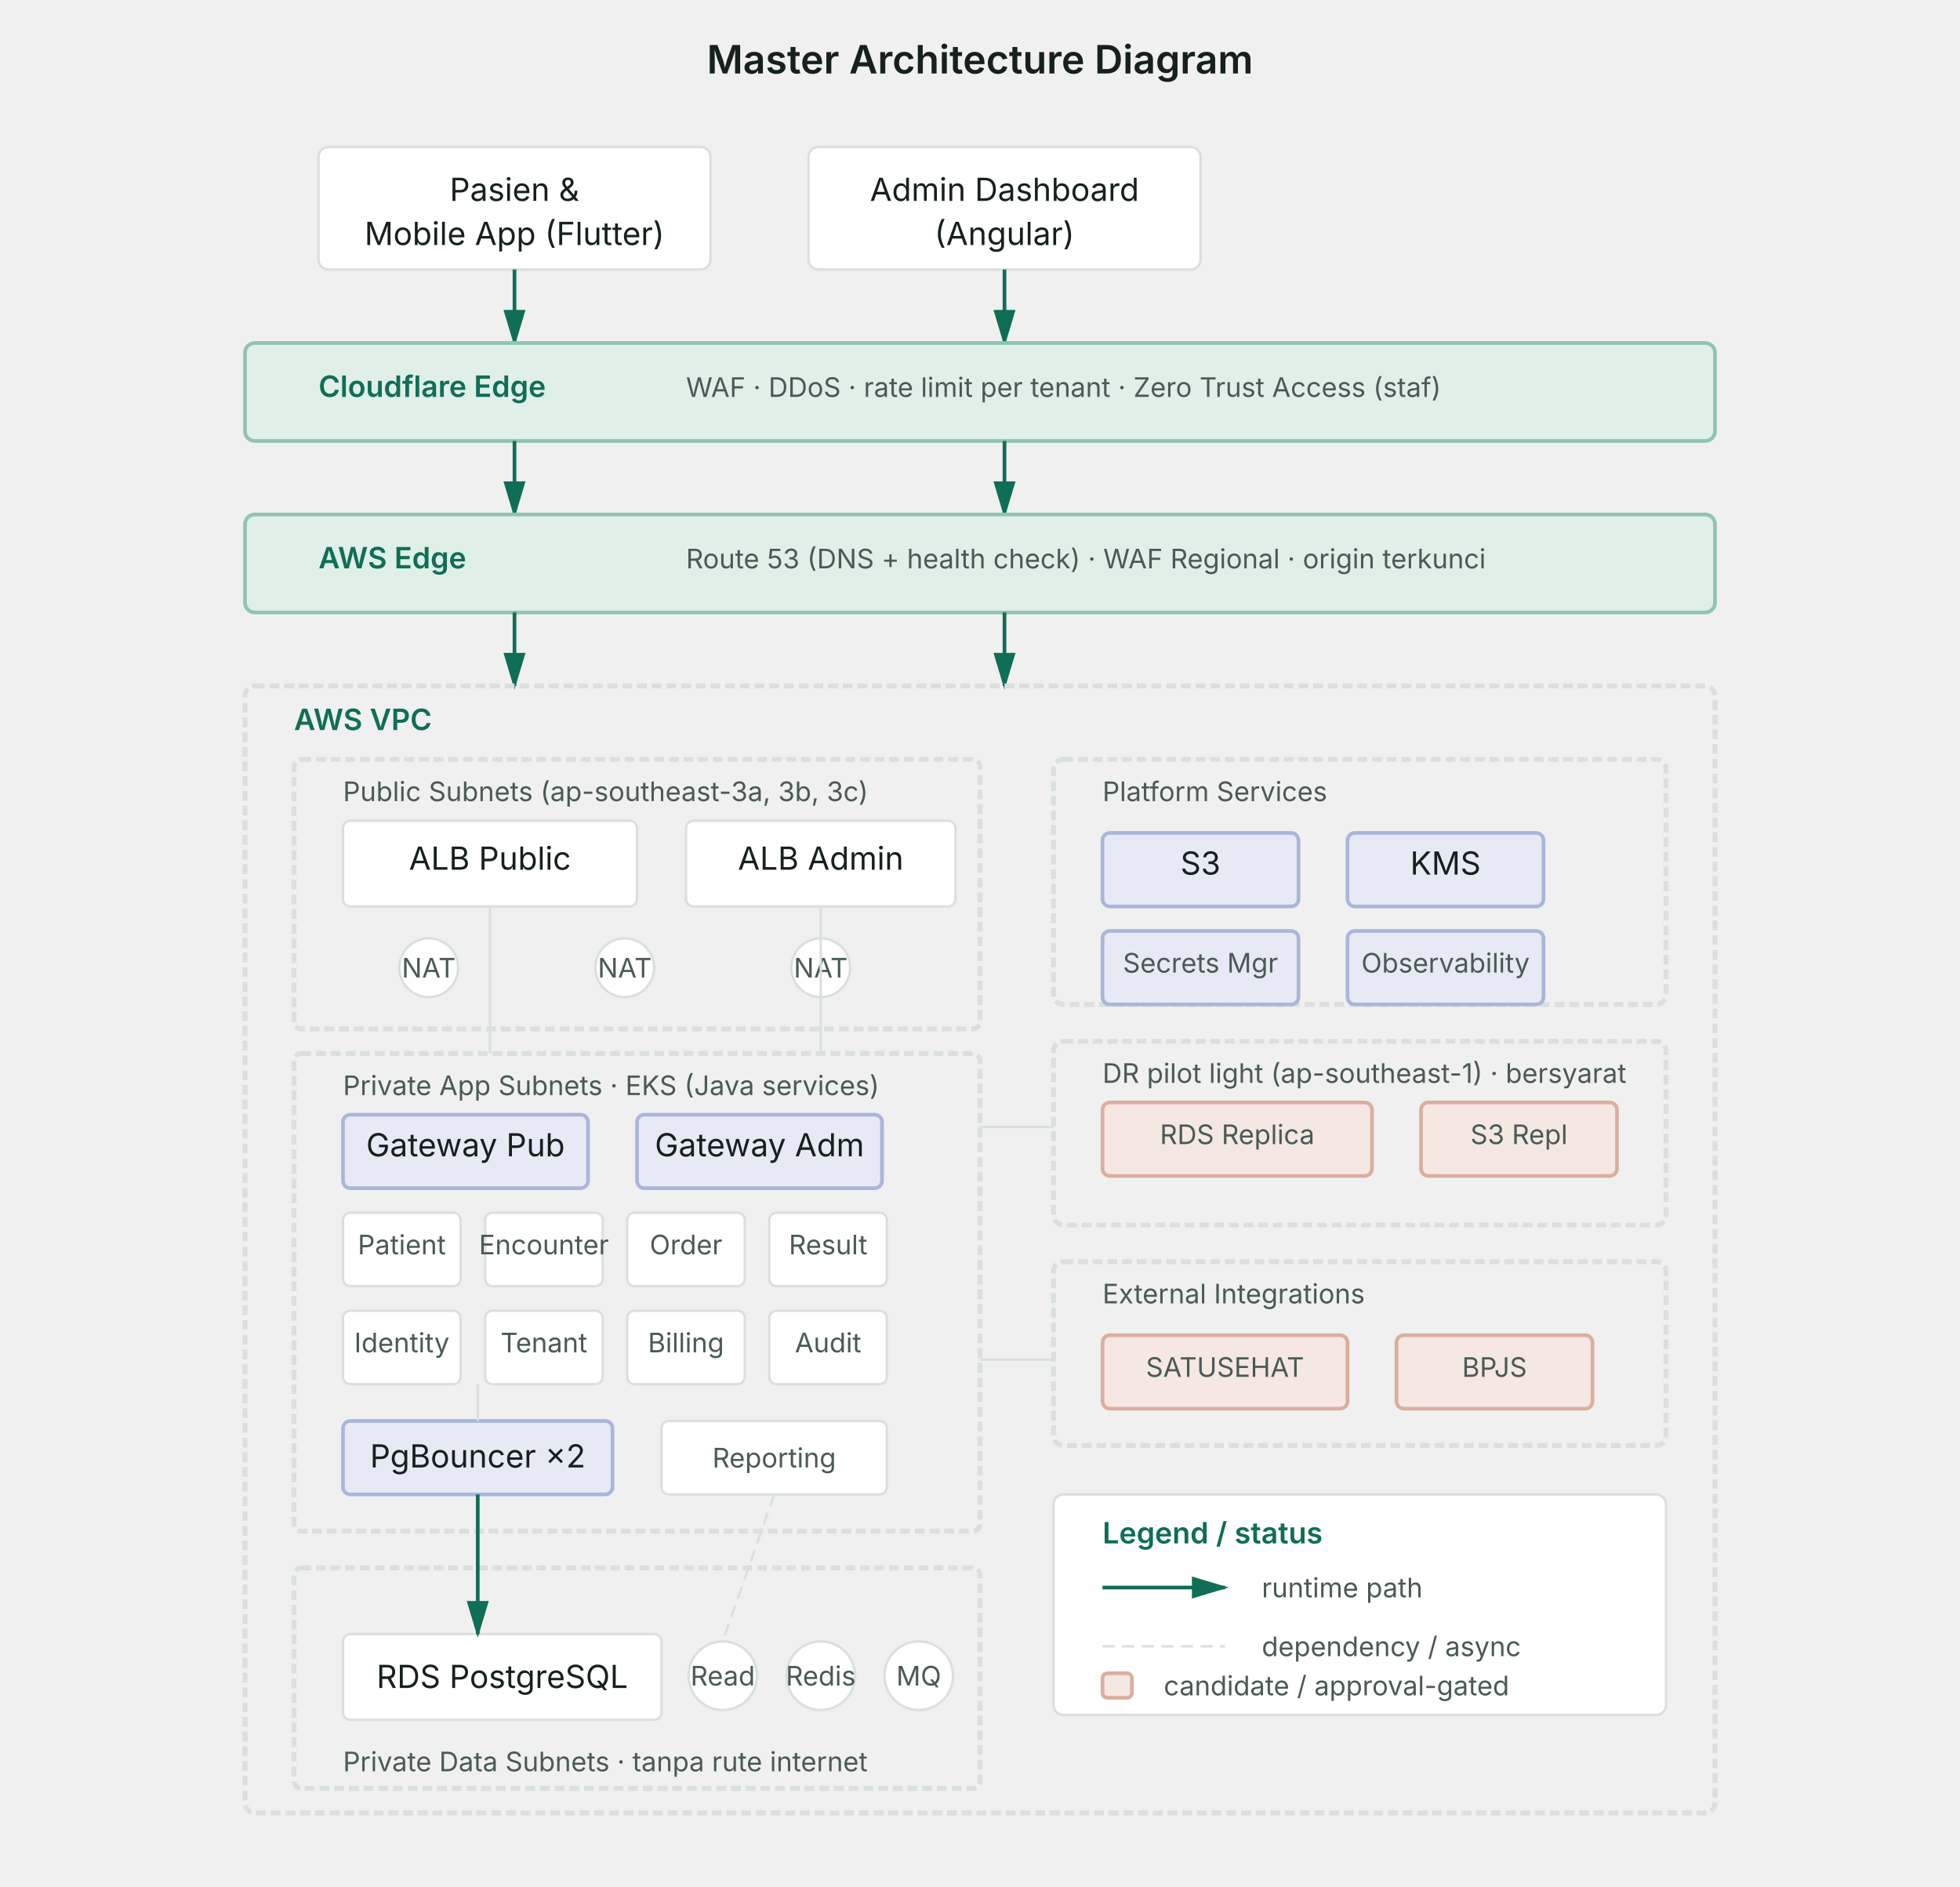
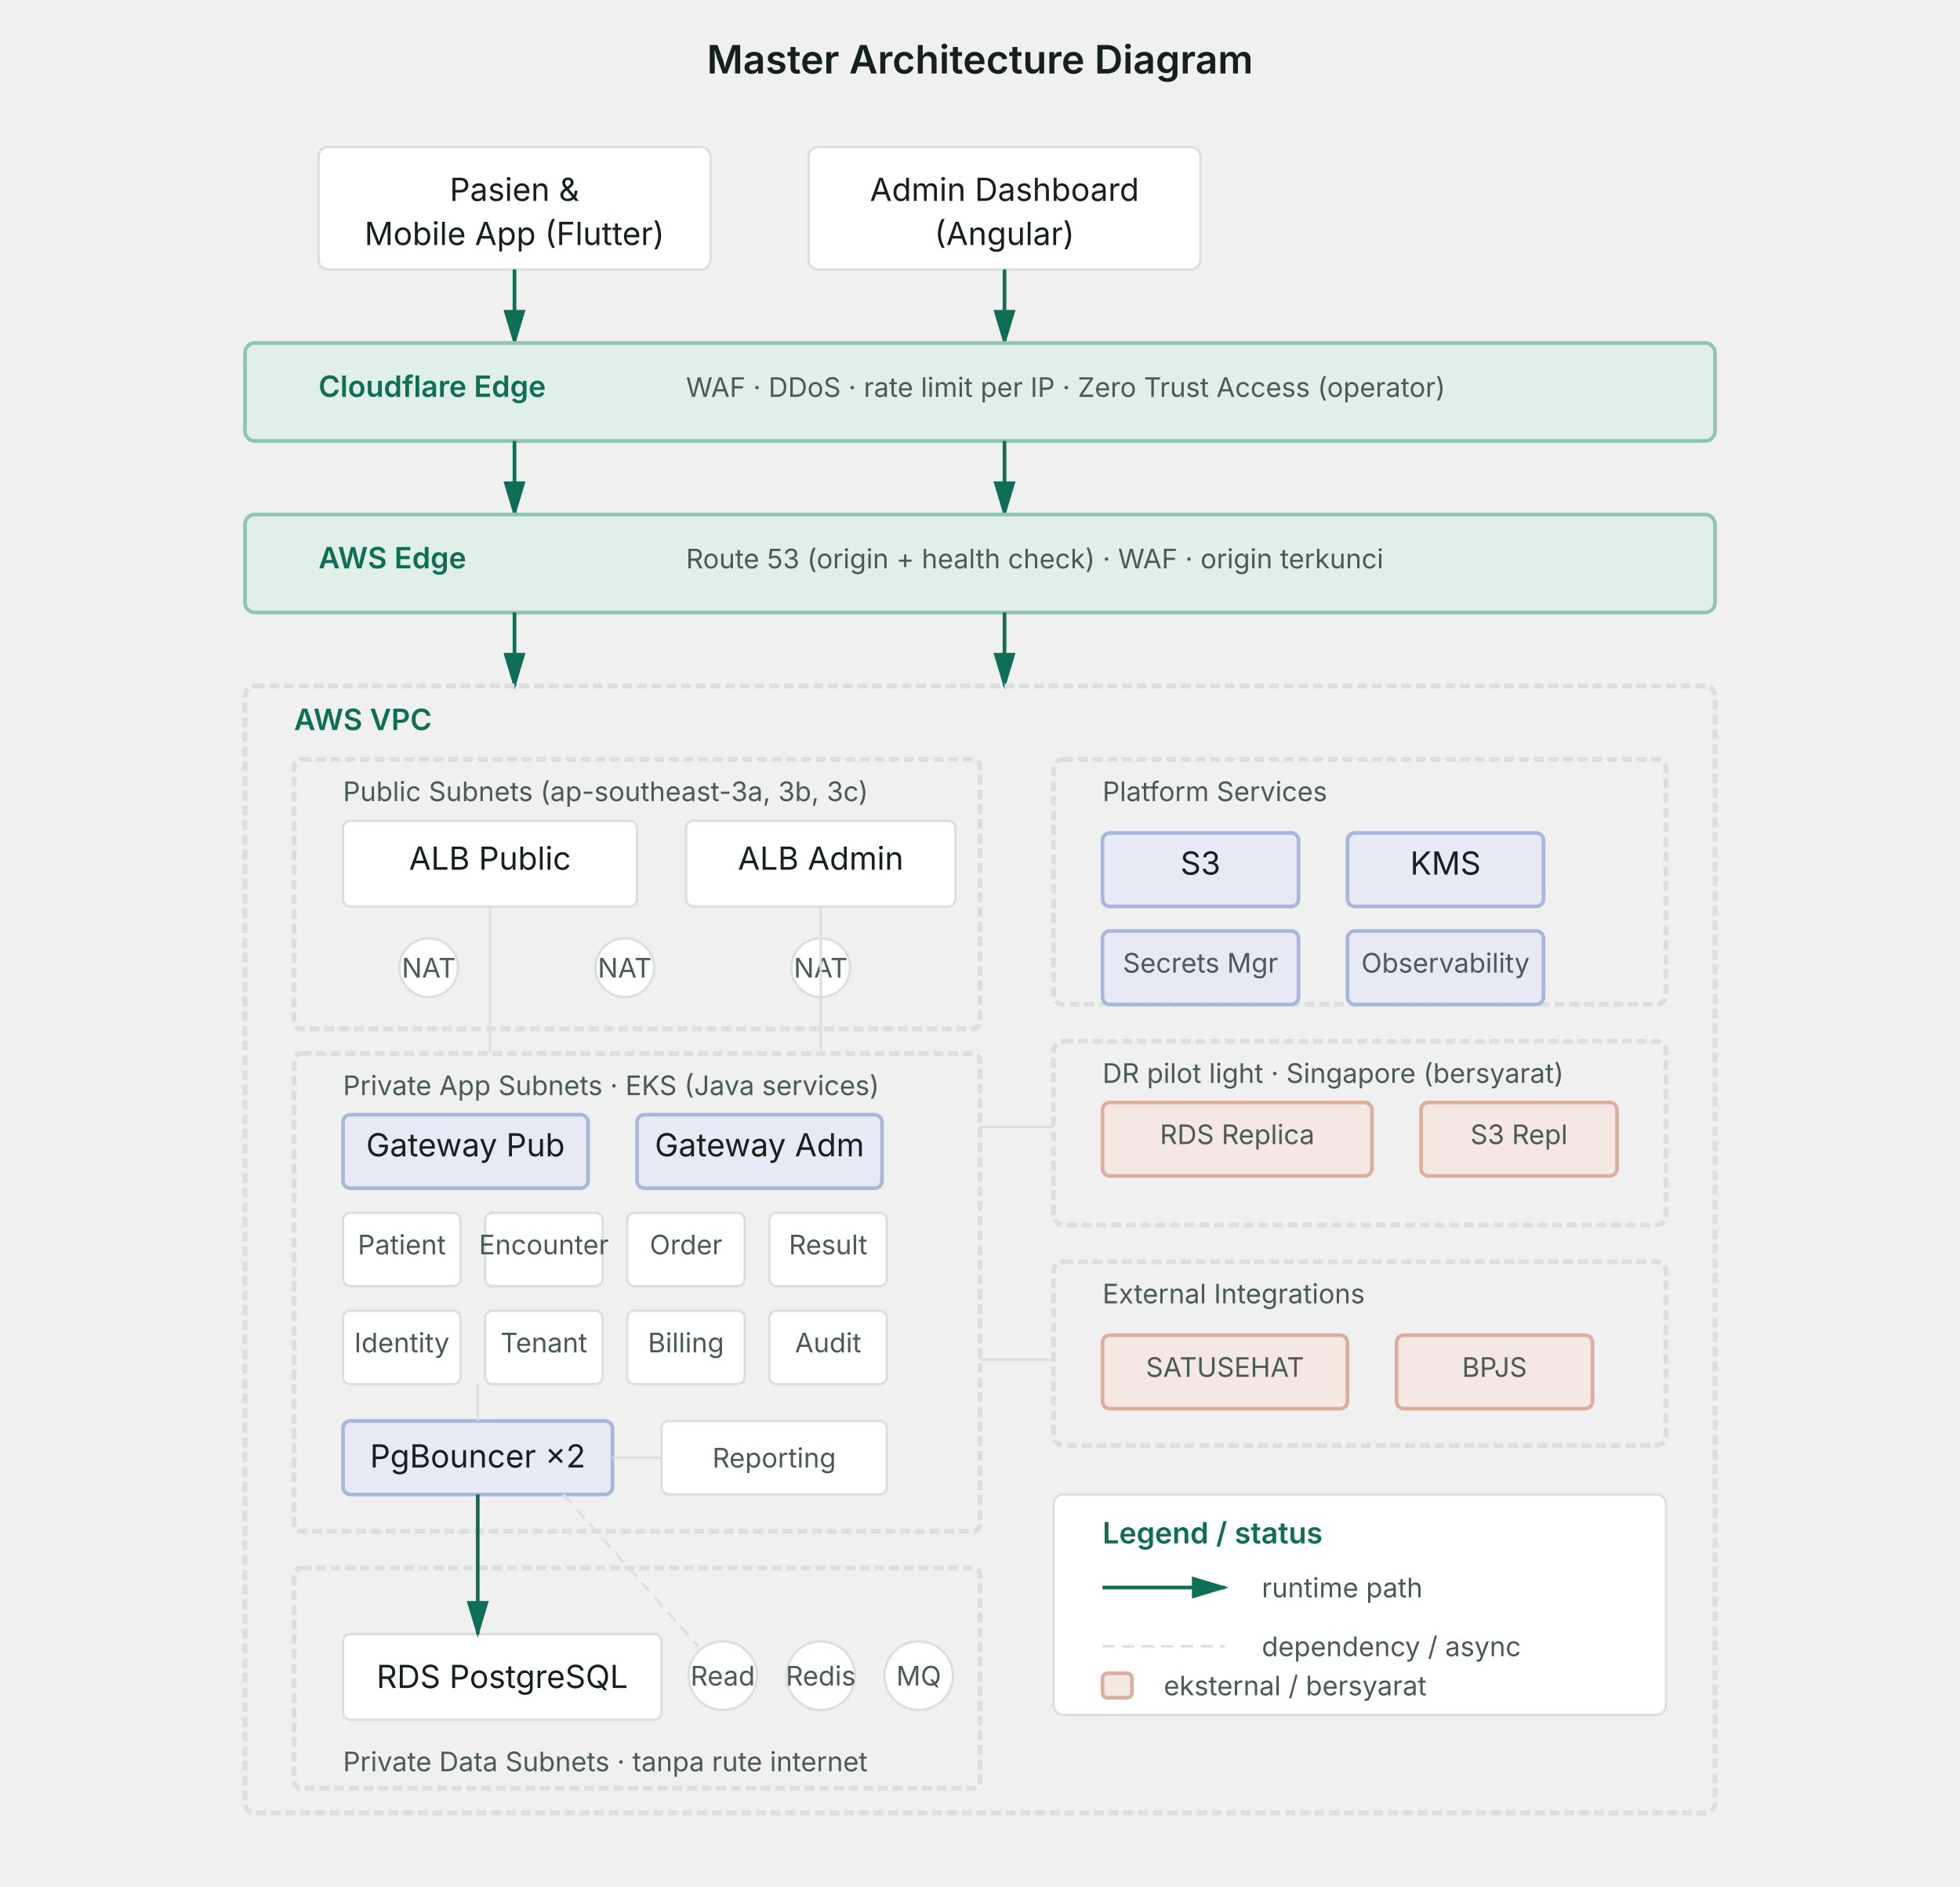
<svg xmlns="http://www.w3.org/2000/svg" viewBox="80 0 800 770">
  <defs>
    <style>
      .title { font-family: -apple-system, BlinkMacSystemFont, "Segoe UI", sans-serif; font-size: 16px; font-weight: 600; fill: #16211E; }
      .label { font-family: -apple-system, BlinkMacSystemFont, "Segoe UI", sans-serif; font-size: 13px; fill: #16211E; }
      .sublabel { font-family: -apple-system, BlinkMacSystemFont, "Segoe UI", sans-serif; font-size: 11px; fill: #4A5A55; }
      .zone-label { font-family: -apple-system, BlinkMacSystemFont, "Segoe UI", sans-serif; font-size: 12px; font-weight: 600; fill: #0F6E56; }
      .box { fill: #FFFFFF; stroke: #D9E0DD; stroke-width: 1; }
      .box-teal { fill: #E1EFE9; stroke: #8FC4B2; stroke-width: 1.5; }
      .box-indigo { fill: #E7EAF4; stroke: #A9B6DC; stroke-width: 1.5; }
      .box-clay { fill: #F5E7E2; stroke: #DCAE9E; stroke-width: 1.5; }
      .zone-border { stroke: #D9E0DD; stroke-width: 2; stroke-dasharray: 4,2; fill: none; }
      .arrow { stroke: #0F6E56; stroke-width: 1.5; fill: none; marker-end: url(#arrowhead); }
      .line { stroke: #D9E0DD; stroke-width: 1; fill: none; }
    </style>
    <marker id="arrowhead" markerWidth="10" markerHeight="10" refX="9" refY="3" orient="auto">
      <polygon points="0 0, 10 3, 0 6" fill="#0F6E56" />
    </marker>
  </defs>
  <text x="480" y="30" text-anchor="middle" class="title">Master Architecture Diagram</text>
  <g transform="translate(160 0)">
    <rect x="50" y="60" width="160" height="50" class="box" rx="4" />
    <text x="130" y="82" text-anchor="middle" class="label">Pasien &amp;</text>
    <text x="130" y="100" text-anchor="middle" class="label">Mobile App (Flutter)</text>
    <rect x="250" y="60" width="160" height="50" class="box" rx="4" />
    <text x="330" y="82" text-anchor="middle" class="label">Admin Dashboard</text>
    <text x="330" y="100" text-anchor="middle" class="label">(Angular)</text>
    <line x1="130" y1="110" x2="130" y2="140" class="arrow" />
    <line x1="330" y1="110" x2="330" y2="140" class="arrow" />
    <rect x="20" y="140" width="600" height="40" class="box-teal" rx="4" />
    <text x="50" y="162" class="zone-label">Cloudflare Edge</text>
-     <text x="200" y="162" class="sublabel">WAF · DDoS · rate limit per tenant · Zero Trust Access (staf)</text>
+     <text x="200" y="162" class="sublabel">WAF · DDoS · rate limit per IP · Zero Trust Access (operator)</text>
    <line x1="130" y1="180" x2="130" y2="210" class="arrow" />
    <line x1="330" y1="180" x2="330" y2="210" class="arrow" />
    <rect x="20" y="210" width="600" height="40" class="box-teal" rx="4" />
    <text x="50" y="232" class="zone-label">AWS Edge</text>
-     <text x="200" y="232" class="sublabel">Route 53 (DNS + health check) · WAF Regional · origin terkunci</text>
+     <text x="200" y="232" class="sublabel">Route 53 (origin + health check) · WAF · origin terkunci</text>
    <line x1="130" y1="250" x2="130" y2="280" class="arrow" />
    <line x1="330" y1="250" x2="330" y2="280" class="arrow" />
    <rect x="20" y="280" width="600" height="460" class="zone-border" rx="4" />
    <text x="40" y="298" class="zone-label">AWS VPC</text>
    <rect x="40" y="310" width="280" height="110" class="zone-border" rx="3" />
    <text x="60" y="327" class="sublabel">Public Subnets (ap-southeast-3a, 3b, 3c)</text>
    <rect x="60" y="335" width="120" height="35" class="box" rx="3" />
    <text x="120" y="355" text-anchor="middle" class="label">ALB Public</text>
    <rect x="200" y="335" width="110" height="35" class="box" rx="3" />
    <text x="255" y="355" text-anchor="middle" class="label">ALB Admin</text>
    <circle cx="95" cy="395" r="12" fill="#FFFFFF" stroke="#D9E0DD" stroke-width="1" />
    <text x="95" y="399" text-anchor="middle" class="sublabel">NAT</text>
    <circle cx="175" cy="395" r="12" fill="#FFFFFF" stroke="#D9E0DD" stroke-width="1" />
    <text x="175" y="399" text-anchor="middle" class="sublabel">NAT</text>
    <circle cx="255" cy="395" r="12" fill="#FFFFFF" stroke="#D9E0DD" stroke-width="1" />
    <text x="255" y="399" text-anchor="middle" class="sublabel">NAT</text>
    <line x1="120" y1="370" x2="120" y2="430" class="line" />
    <line x1="255" y1="370" x2="255" y2="430" class="line" />
    <rect x="40" y="430" width="280" height="195" class="zone-border" rx="3" />
    <text x="60" y="447" class="sublabel">Private App Subnets · EKS (Java services)</text>
    <rect x="60" y="455" width="100" height="30" class="box-indigo" rx="3" />
    <text x="110" y="472" text-anchor="middle" class="label">Gateway Pub</text>
    <rect x="180" y="455" width="100" height="30" class="box-indigo" rx="3" />
    <text x="230" y="472" text-anchor="middle" class="label">Gateway Adm</text>
    <rect x="60" y="495" width="48" height="30" class="box" rx="3" />
    <text x="84" y="512" text-anchor="middle" class="sublabel">Patient</text>
    <rect x="118" y="495" width="48" height="30" class="box" rx="3" />
    <text x="142" y="512" text-anchor="middle" class="sublabel">Encounter</text>
    <rect x="176" y="495" width="48" height="30" class="box" rx="3" />
    <text x="200" y="512" text-anchor="middle" class="sublabel">Order</text>
    <rect x="234" y="495" width="48" height="30" class="box" rx="3" />
    <text x="258" y="512" text-anchor="middle" class="sublabel">Result</text>
    <rect x="60" y="535" width="48" height="30" class="box" rx="3" />
    <text x="84" y="552" text-anchor="middle" class="sublabel">Identity</text>
    <rect x="118" y="535" width="48" height="30" class="box" rx="3" />
    <text x="142" y="552" text-anchor="middle" class="sublabel">Tenant</text>
    <rect x="176" y="535" width="48" height="30" class="box" rx="3" />
    <text x="200" y="552" text-anchor="middle" class="sublabel">Billing</text>
    <rect x="234" y="535" width="48" height="30" class="box" rx="3" />
    <text x="258" y="552" text-anchor="middle" class="sublabel">Audit</text>
    <rect x="60" y="580" width="110" height="30" class="box-indigo" rx="3" />
    <text x="115" y="599" text-anchor="middle" class="label">PgBouncer ×2</text>
    <rect x="190" y="580" width="92" height="30" class="box" rx="3" />
    <text x="236" y="599" text-anchor="middle" class="sublabel">Reporting</text>
    <rect x="40" y="640" width="280" height="90" class="zone-border" rx="3" />
    <text x="60" y="723" class="sublabel">Private Data Subnets · tanpa rute internet</text>
    <rect x="60" y="667" width="130" height="35" class="box" rx="3" />
    <text x="125" y="689" text-anchor="middle" class="label">RDS PostgreSQL</text>
    <circle cx="215" cy="684" r="14" fill="#FFFFFF" stroke="#D9E0DD" stroke-width="1" />
    <text x="215" y="688" text-anchor="middle" class="sublabel" font-size="9">Read</text>
    <circle cx="255" cy="684" r="14" fill="#FFFFFF" stroke="#D9E0DD" stroke-width="1" />
    <text x="255" y="688" text-anchor="middle" class="sublabel" font-size="9">Redis</text>
    <circle cx="295" cy="684" r="14" fill="#FFFFFF" stroke="#D9E0DD" stroke-width="1" />
    <text x="295" y="688" text-anchor="middle" class="sublabel" font-size="9">MQ</text>
    <rect x="350" y="310" width="250" height="100" class="zone-border" rx="4" />
    <text x="370" y="327" class="sublabel">Platform Services</text>
    <rect x="370" y="340" width="80" height="30" class="box-indigo" rx="3" />
    <text x="410" y="357" text-anchor="middle" class="label">S3</text>
    <rect x="470" y="340" width="80" height="30" class="box-indigo" rx="3" />
    <text x="510" y="357" text-anchor="middle" class="label">KMS</text>
    <rect x="370" y="380" width="80" height="30" class="box-indigo" rx="3" />
    <text x="410" y="397" text-anchor="middle" class="sublabel">Secrets Mgr</text>
    <rect x="470" y="380" width="80" height="30" class="box-indigo" rx="3" />
    <text x="510" y="397" text-anchor="middle" class="sublabel">Observability</text>
    <rect x="350" y="425" width="250" height="75" class="zone-border" rx="4" />
-     <text x="370" y="442" class="sublabel">DR pilot light (ap-southeast-1) · bersyarat</text>
+     <text x="370" y="442" class="sublabel">DR pilot light · Singapore (bersyarat)</text>
    <rect x="370" y="450" width="110" height="30" class="box-clay" rx="3" />
    <text x="425" y="467" text-anchor="middle" class="sublabel">RDS Replica</text>
    <rect x="500" y="450" width="80" height="30" class="box-clay" rx="3" />
    <text x="540" y="467" text-anchor="middle" class="sublabel">S3 Repl</text>
    <rect x="350" y="515" width="250" height="75" class="zone-border" rx="4" />
    <text x="370" y="532" class="sublabel">External Integrations</text>
    <rect x="370" y="545" width="100" height="30" class="box-clay" rx="3" />
    <text x="420" y="562" text-anchor="middle" class="sublabel">SATUSEHAT</text>
    <rect x="490" y="545" width="80" height="30" class="box-clay" rx="3" />
    <text x="530" y="562" text-anchor="middle" class="sublabel">BPJS</text>
    <rect x="350" y="610" width="250" height="90" class="box" rx="4" />
    <text x="370" y="630" class="zone-label">Legend / status</text>
    <line x1="370" y1="648" x2="420" y2="648" class="arrow" />
    <text x="435" y="652" class="sublabel">runtime path</text>
    <line x1="370" y1="672" x2="420" y2="672" class="line" stroke-dasharray="5,3" />
    <text x="435" y="676" class="sublabel">dependency / async</text>
    <rect x="370" y="683" width="12" height="10" class="box-clay" rx="2" />
-     <text x="395" y="692" class="sublabel">candidate / approval-gated</text>
+     <text x="395" y="692" class="sublabel">eksternal / bersyarat</text>
    <line x1="115" y1="565" x2="115" y2="580" class="line" />
    <line x1="115" y1="610" x2="115" y2="667" class="arrow" />
-     <line x1="236" y1="610" x2="215" y2="670" class="line" stroke-dasharray="5,3" />
+     <line x1="190" y1="595" x2="170" y2="595" class="line" />
+     <line x1="150" y1="610" x2="205" y2="672" class="line" stroke-dasharray="5,3" />
    <line x1="320" y1="460" x2="350" y2="460" class="line" />
    <line x1="320" y1="555" x2="350" y2="555" class="line" />
  </g>
</svg>
